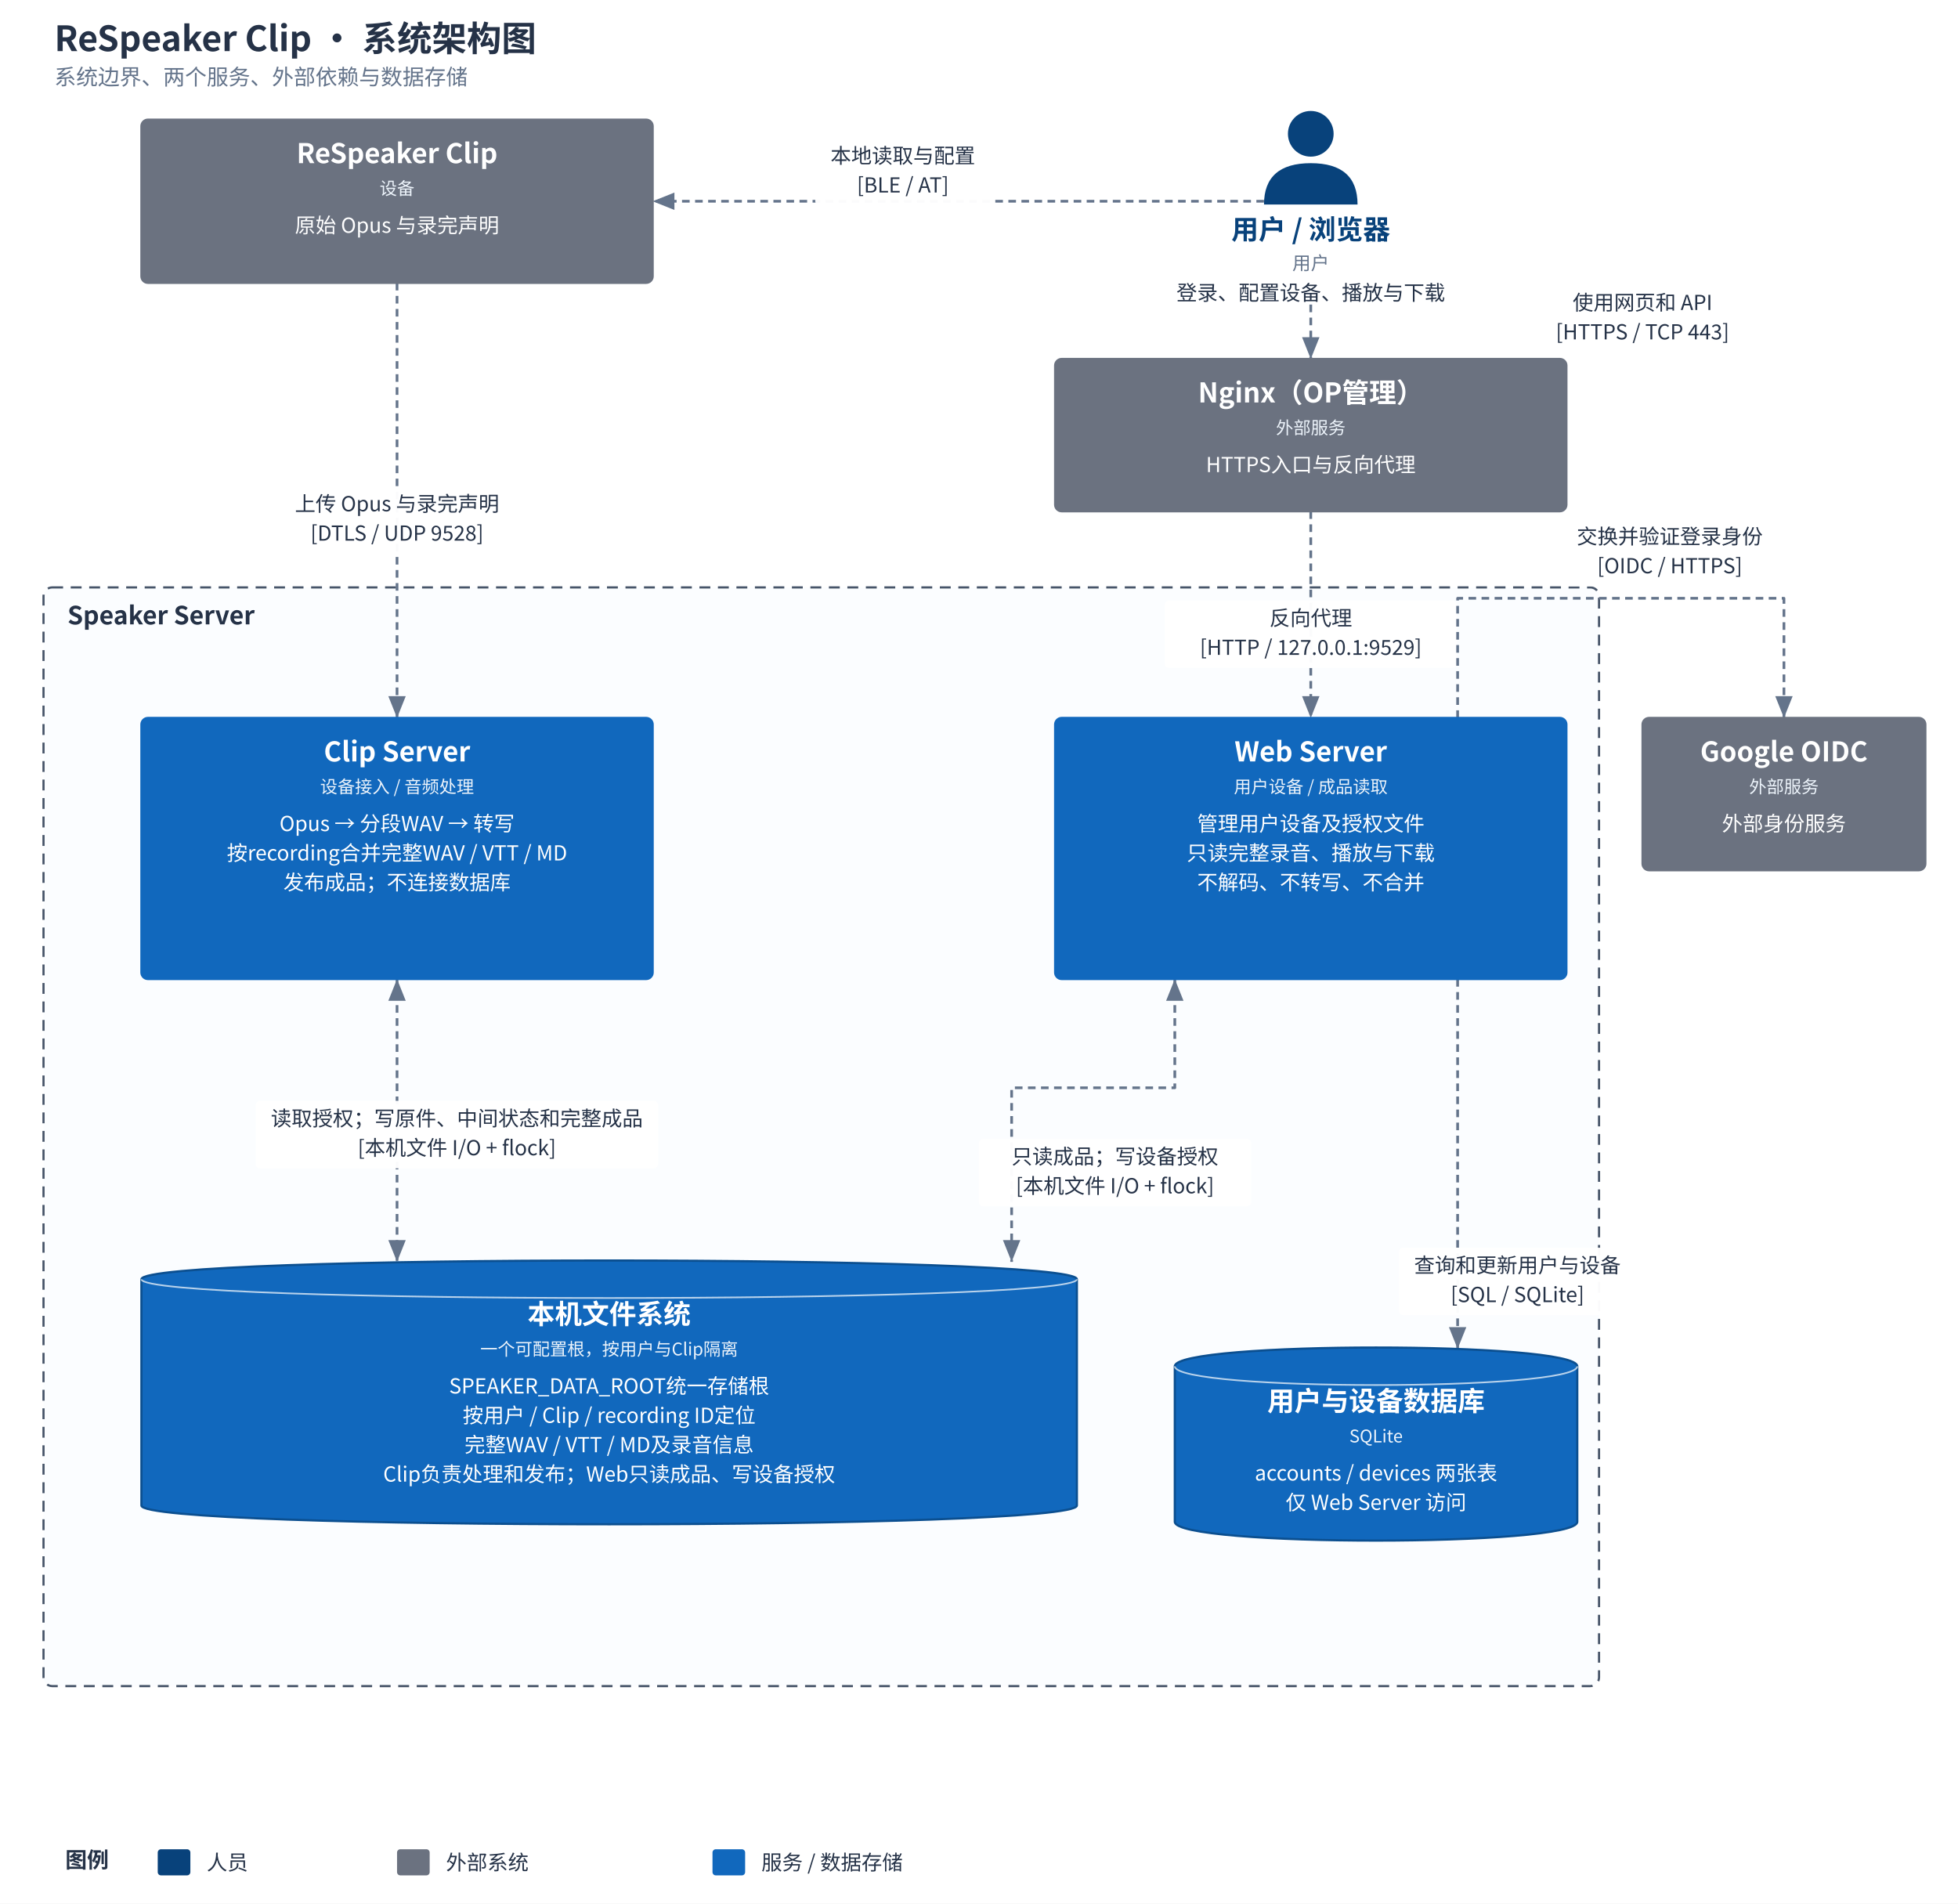
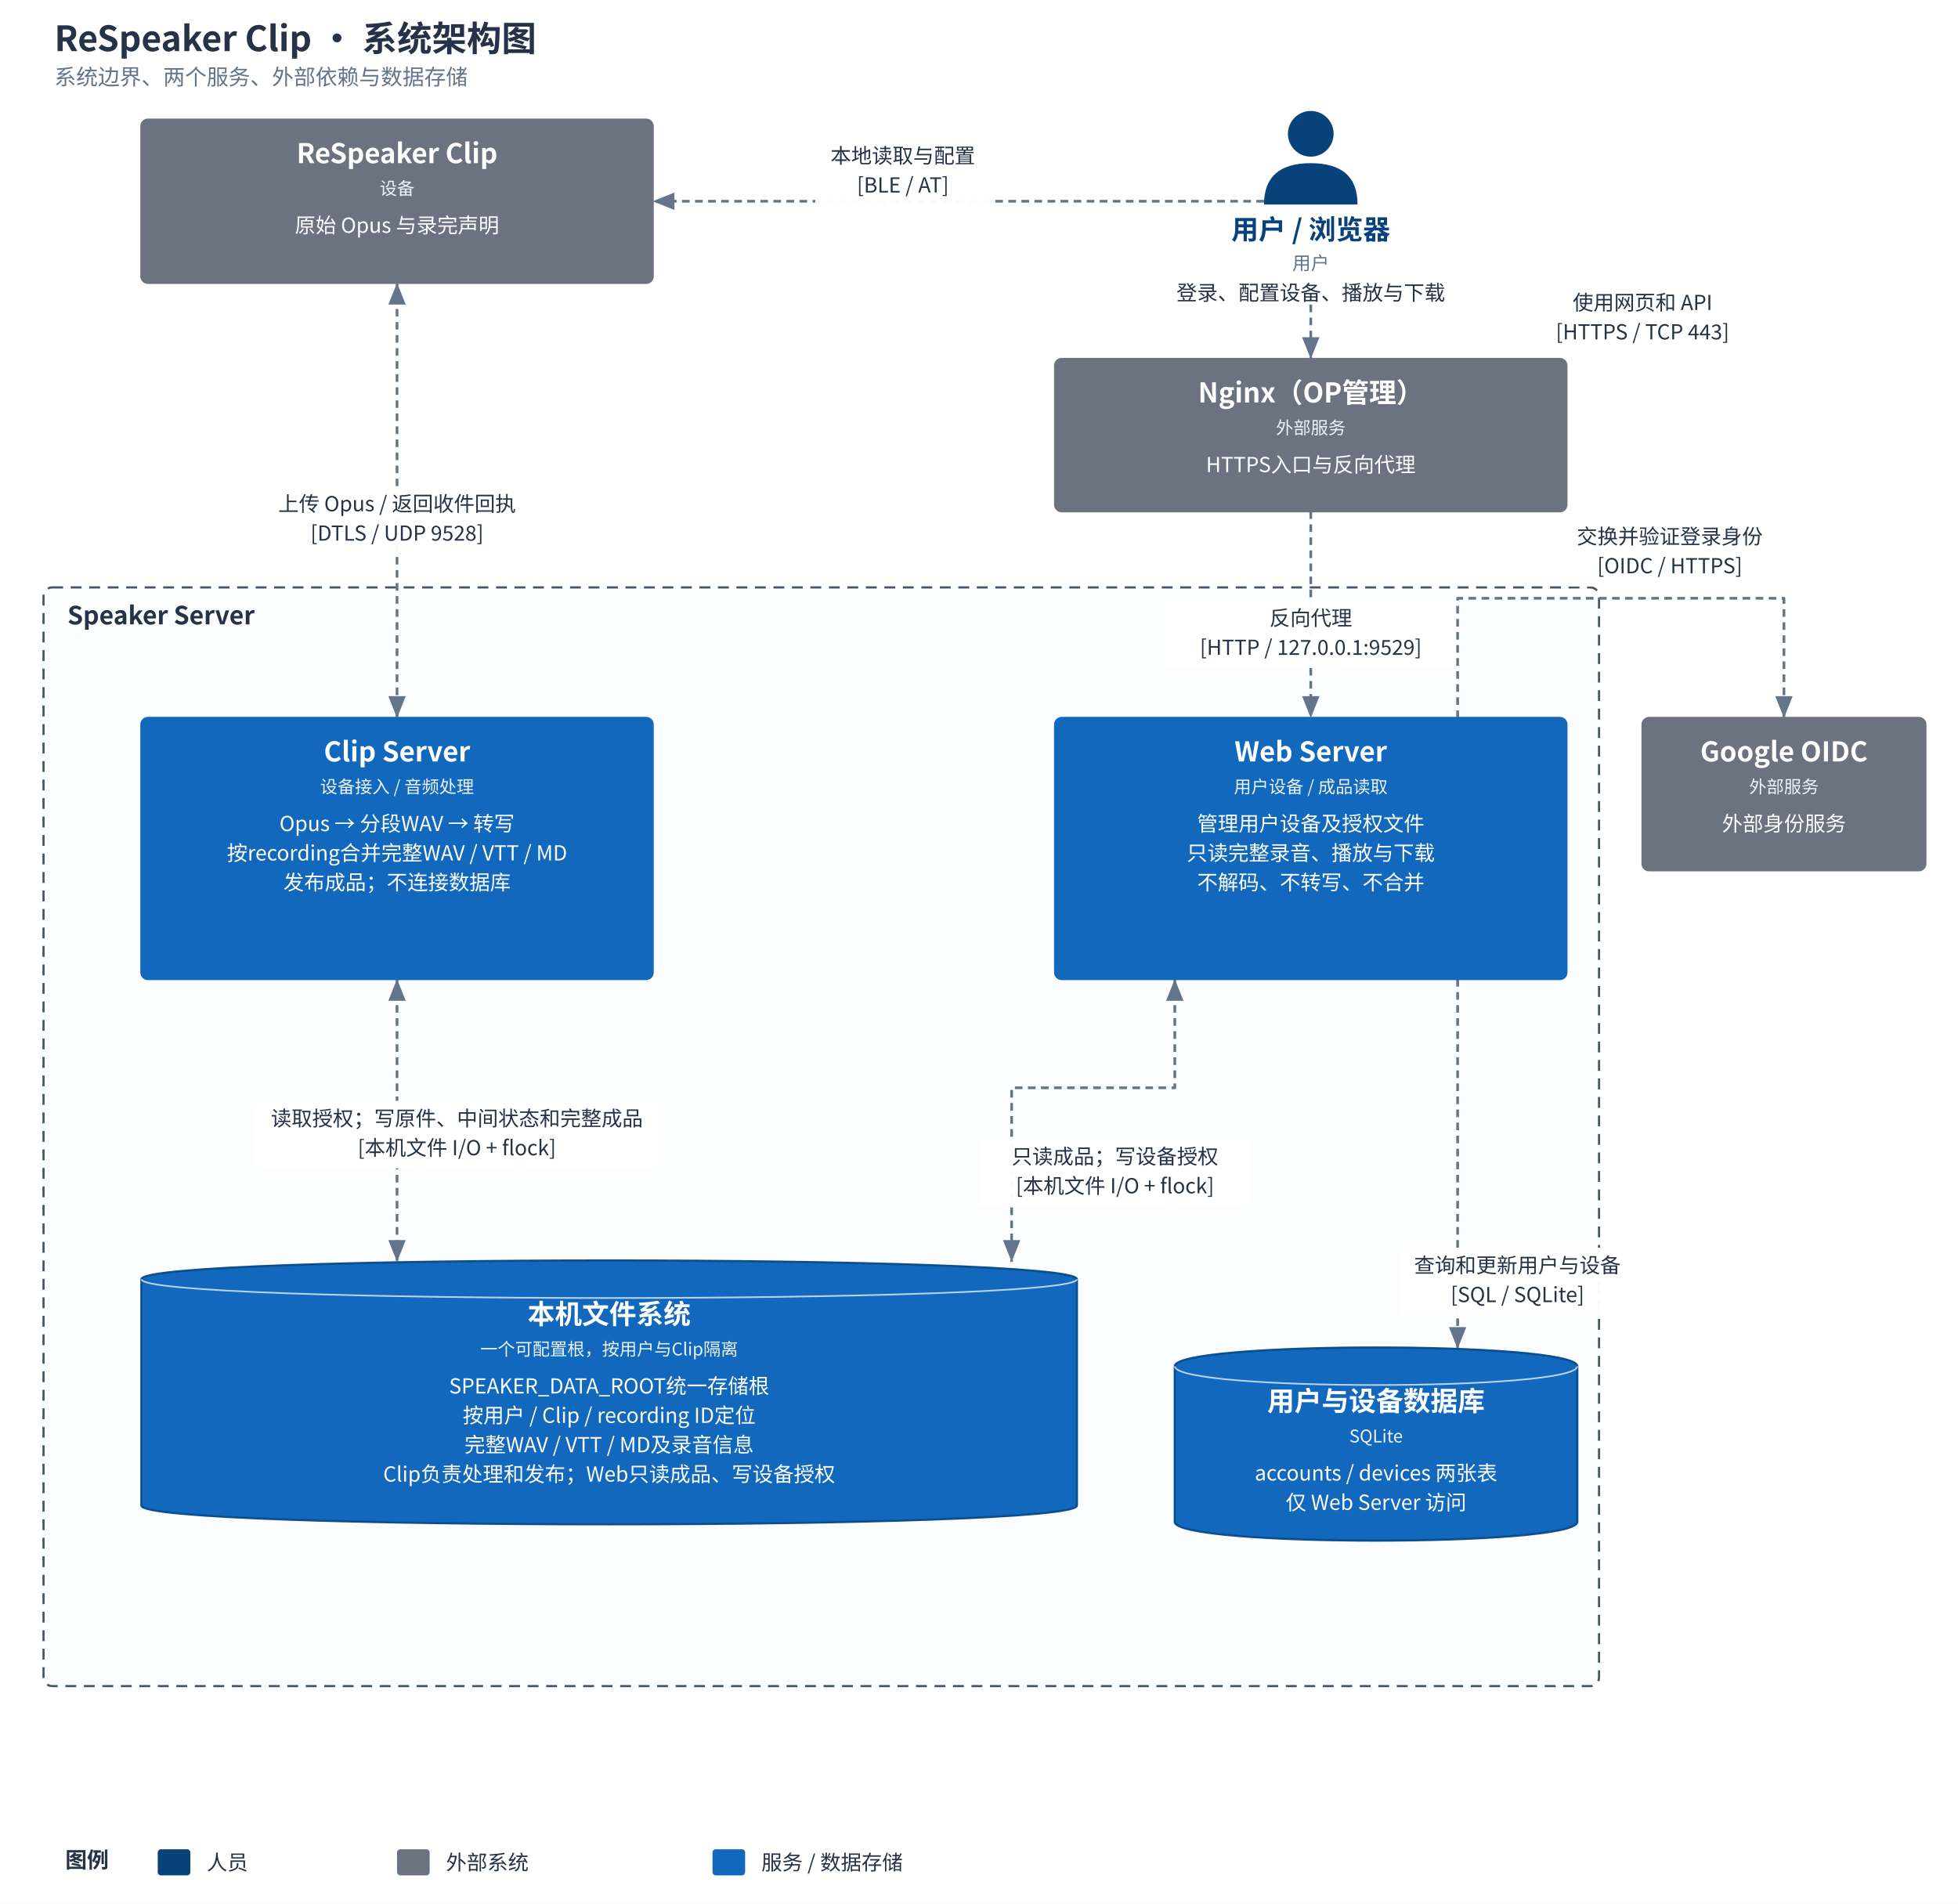
<svg xmlns="http://www.w3.org/2000/svg" width="1800" height="1750" viewBox="0 0 1800 1750" role="img" aria-labelledby="title desc">
  <rect width="1800" height="1750" fill="white" />
  <defs>
    <marker id="arrow" viewBox="0 0 12 12" refX="11" refY="6" markerWidth="10" markerHeight="10" orient="auto-start-reverse">
      <path d="M 1 1 L 11 6 L 1 11 Z" fill="#64748b" />
    </marker>
  </defs>
  <g font-family="PingFang SC,Microsoft YaHei,Noto Sans CJK SC,Arial,sans-serif">
    <text x="50" y="47" text-anchor="start" font-size="32" font-weight="600" fill="#253247">ReSpeaker Clip · 系统架构图</text>
    <text x="50" y="78" text-anchor="start" font-size="20" font-weight="400" fill="#64748b">系统边界、两个服务、外部依赖与数据存储</text>
    <rect x="40" y="540" width="1430" height="1010" rx="8" fill="#fbfdff" stroke="#475569" stroke-width="2" stroke-dasharray="10 7" />
    <text x="62" y="574" text-anchor="start" font-size="23" font-weight="600" fill="#253247">Speaker Server</text>
    <path d="M 1162 185 L 600 185" fill="none" stroke="#64748b" stroke-width="2.5" stroke-dasharray="7 5" stroke-linejoin="round" />
    <polygon points="600.0,185.0 620.0,177.0 620.0,193.0" fill="#64748b" />
    <rect x="749.5" y="127" width="161.0" height="62" rx="4" fill="white" fill-opacity="0.97" />
    <text x="830" y="150" text-anchor="middle" font-size="19" font-weight="400" fill="#253247">本地读取与配置</text>
    <text x="830" y="177" text-anchor="middle" font-size="19" font-weight="400" fill="#253247">[BLE / AT]</text>
    <path d="M 1205 280 L 1205 330" fill="none" stroke="#64748b" stroke-width="2.5" stroke-dasharray="7 5" stroke-linejoin="round" />
    <polygon points="1205.0,330.0 1197.0,310.0 1213.0,310.0" fill="#64748b" />
    <rect x="1407.2" y="262" width="205.7" height="62" rx="4" fill="white" fill-opacity="0.97" />
    <text x="1510" y="285" text-anchor="middle" font-size="19" font-weight="400" fill="#253247">使用网页和 API</text>
    <text x="1510" y="312" text-anchor="middle" font-size="19" font-weight="400" fill="#253247">[HTTPS / TCP 443]</text>
    <path d="M 1205 470 L 1205 660" fill="none" stroke="#64748b" stroke-width="2.5" stroke-dasharray="7 5" stroke-linejoin="round" />
    <polygon points="1205.0,660.0 1197.0,640.0 1213.0,640.0" fill="#64748b" />
    <rect x="1070.8" y="552" width="268.4" height="62" rx="4" fill="white" fill-opacity="0.97" />
    <text x="1205" y="575" text-anchor="middle" font-size="19" font-weight="400" fill="#253247">反向代理</text>
    <text x="1205" y="602" text-anchor="middle" font-size="19" font-weight="400" fill="#253247">[HTTP / 127.0.0.1:9529]</text>
    <path d="M 365 260 L 365 660" fill="none" stroke="#64748b" stroke-width="2.5" stroke-dasharray="7 5" stroke-linejoin="round" />
    <polygon points="365.0,660.0 357.0,640.0 373.0,640.0" fill="#64748b" />
-     <rect x="253.1" y="447" width="223.7" height="62" rx="4" fill="white" fill-opacity="0.97" />
-     <text x="365" y="470" text-anchor="middle" font-size="19" font-weight="400" fill="#253247">上传 Opus 与录完声明</text>
+     <polygon points="365.0,260.0 373.0,280.0 357.0,280.0" fill="#64748b" />
+     <rect x="233.2" y="447" width="263.6" height="62" rx="4" fill="white" fill-opacity="0.97" />
+     <text x="365" y="470" text-anchor="middle" font-size="19" font-weight="400" fill="#253247">上传 Opus / 返回收件回执</text>
    <text x="365" y="497" text-anchor="middle" font-size="19" font-weight="400" fill="#253247">[DTLS / UDP 9528]</text>
    <path d="M 1340 660 L 1340 550 L 1640 550 L 1640 660" fill="none" stroke="#64748b" stroke-width="2.5" stroke-dasharray="7 5" stroke-linejoin="round" />
    <polygon points="1640.0,660.0 1632.0,640.0 1648.0,640.0" fill="#64748b" />
    <rect x="1435.5" y="477" width="199.0" height="62" rx="4" fill="white" fill-opacity="0.97" />
    <text x="1535" y="500" text-anchor="middle" font-size="19" font-weight="400" fill="#253247">交换并验证登录身份</text>
    <text x="1535" y="527" text-anchor="middle" font-size="19" font-weight="400" fill="#253247">[OIDC / HTTPS]</text>
    <path d="M 365 900 L 365 1160" fill="none" stroke="#64748b" stroke-width="2.5" stroke-dasharray="7 5" stroke-linejoin="round" />
    <polygon points="365.0,1160.0 357.0,1140.0 373.0,1140.0" fill="#64748b" />
    <polygon points="365.0,900.0 373.0,920.0 357.0,920.0" fill="#64748b" />
    <rect x="235.0" y="1012" width="370.0" height="62" rx="4" fill="white" fill-opacity="0.97" />
    <text x="420" y="1035" text-anchor="middle" font-size="19" font-weight="400" fill="#253247">读取授权；写原件、中间状态和完整成品</text>
    <text x="420" y="1062" text-anchor="middle" font-size="19" font-weight="400" fill="#253247">[本机文件 I/O + flock]</text>
    <path d="M 1080 900 L 1080 1000 L 930 1000 L 930 1160" fill="none" stroke="#64748b" stroke-width="2.5" stroke-dasharray="7 5" stroke-linejoin="round" />
    <polygon points="930.0,1160.0 922.0,1140.0 938.0,1140.0" fill="#64748b" />
    <polygon points="1080.0,900.0 1088.0,920.0 1072.0,920.0" fill="#64748b" />
    <rect x="899.9" y="1047" width="250.3" height="62" rx="4" fill="white" fill-opacity="0.97" />
    <text x="1025" y="1070" text-anchor="middle" font-size="19" font-weight="400" fill="#253247">只读成品；写设备授权</text>
    <text x="1025" y="1097" text-anchor="middle" font-size="19" font-weight="400" fill="#253247">[本机文件 I/O + flock]</text>
    <path d="M 1340 900 L 1340 1240" fill="none" stroke="#64748b" stroke-width="2.5" stroke-dasharray="7 5" stroke-linejoin="round" />
    <polygon points="1340.0,1240.0 1332.0,1220.0 1348.0,1220.0" fill="#64748b" />
    <rect x="1286.0" y="1147" width="218.0" height="62" rx="4" fill="white" fill-opacity="0.97" />
    <text x="1395" y="1170" text-anchor="middle" font-size="19" font-weight="400" fill="#253247">查询和更新用户与设备</text>
    <text x="1395" y="1197" text-anchor="middle" font-size="19" font-weight="400" fill="#253247">[SQL / SQLite]</text>
    <circle cx="1205.0" cy="123" r="21" fill="#08427b" />
    <path d="M 1162.0 188 Q 1162.0 150 1205.0 150 Q 1248.0 150 1248.0 188 Z" fill="#08427b" />
    <text x="1205.0" y="220" text-anchor="middle" font-size="25" font-weight="600" fill="#08427b">用户 / 浏览器</text>
    <text x="1205.0" y="248" text-anchor="middle" font-size="17" font-weight="400" fill="#64748b">用户</text>
    <text x="1205.0" y="276" text-anchor="middle" font-size="19" font-weight="400" fill="#253247">登录、配置设备、播放与下载</text>
    <rect x="130" y="110" width="470" height="150" rx="6" fill="#6b7280" stroke="#6b7280" stroke-width="2" />
    <text x="365.0" y="150" text-anchor="middle" font-size="25" font-weight="600" fill="white">ReSpeaker Clip</text>
    <text x="365.0" y="179" text-anchor="middle" font-size="16" font-weight="400" fill="#edf4fb">设备</text>
    <text x="365.0" y="214" text-anchor="middle" font-size="19" font-weight="400" fill="white">原始 Opus 与录完声明</text>
    <rect x="970" y="330" width="470" height="140" rx="6" fill="#6b7280" stroke="#6b7280" stroke-width="2" />
    <text x="1205.0" y="370" text-anchor="middle" font-size="25" font-weight="600" fill="white">Nginx（OP管理）</text>
    <text x="1205.0" y="399" text-anchor="middle" font-size="16" font-weight="400" fill="#edf4fb">外部服务</text>
    <text x="1205.0" y="434" text-anchor="middle" font-size="19" font-weight="400" fill="white">HTTPS入口与反向代理</text>
    <rect x="1510" y="660" width="260" height="140" rx="6" fill="#6b7280" stroke="#6b7280" stroke-width="2" />
    <text x="1640.0" y="700" text-anchor="middle" font-size="25" font-weight="600" fill="white">Google OIDC</text>
    <text x="1640.0" y="729" text-anchor="middle" font-size="16" font-weight="400" fill="#edf4fb">外部服务</text>
    <text x="1640.0" y="764" text-anchor="middle" font-size="19" font-weight="400" fill="white">外部身份服务</text>
    <rect x="130" y="660" width="470" height="240" rx="6" fill="#1168bd" stroke="#1168bd" stroke-width="2" />
    <text x="365.0" y="700" text-anchor="middle" font-size="25" font-weight="600" fill="white">Clip Server</text>
    <text x="365.0" y="729" text-anchor="middle" font-size="16" font-weight="400" fill="#edf4fb">设备接入 / 音频处理</text>
    <text x="365.0" y="764" text-anchor="middle" font-size="19" font-weight="400" fill="white">Opus → 分段WAV → 转写</text>
    <text x="365.0" y="791" text-anchor="middle" font-size="19" font-weight="400" fill="white">按recording合并完整WAV / VTT / MD</text>
    <text x="365.0" y="818" text-anchor="middle" font-size="19" font-weight="400" fill="white">发布成品；不连接数据库</text>
    <rect x="970" y="660" width="470" height="240" rx="6" fill="#1168bd" stroke="#1168bd" stroke-width="2" />
    <text x="1205.0" y="700" text-anchor="middle" font-size="25" font-weight="600" fill="white">Web Server</text>
    <text x="1205.0" y="729" text-anchor="middle" font-size="16" font-weight="400" fill="#edf4fb">用户设备 / 成品读取</text>
    <text x="1205.0" y="764" text-anchor="middle" font-size="19" font-weight="400" fill="white">管理用户设备及授权文件</text>
    <text x="1205.0" y="791" text-anchor="middle" font-size="19" font-weight="400" fill="white">只读完整录音、播放与下载</text>
    <text x="1205.0" y="818" text-anchor="middle" font-size="19" font-weight="400" fill="white">不解码、不转写、不合并</text>
    <path d="M130 1176 C130 1153,990 1153,990 1176 L990 1384 C990 1407,130 1407,130 1384 Z" fill="#1168bd" stroke="#0b4f90" stroke-width="2" />
    <path d="M130 1176 C130 1199,990 1199,990 1176" fill="none" stroke="white" stroke-opacity=".7" stroke-width="1.5" />
    <text x="560.0" y="1217" text-anchor="middle" font-size="25" font-weight="600" fill="white">本机文件系统</text>
    <text x="560.0" y="1246" text-anchor="middle" font-size="16" font-weight="400" fill="#edf4fb">一个可配置根，按用户与Clip隔离</text>
    <text x="560.0" y="1281" text-anchor="middle" font-size="19" font-weight="400" fill="white">SPEAKER_DATA_ROOT统一存储根</text>
    <text x="560.0" y="1308" text-anchor="middle" font-size="19" font-weight="400" fill="white">按用户 / Clip / recording ID定位</text>
    <text x="560.0" y="1335" text-anchor="middle" font-size="19" font-weight="400" fill="white">完整WAV / VTT / MD及录音信息</text>
    <text x="560.0" y="1362" text-anchor="middle" font-size="19" font-weight="400" fill="white">Clip负责处理和发布；Web只读成品、写设备授权</text>
    <path d="M1080 1256 C1080 1233,1450 1233,1450 1256 L1450 1399 C1450 1422,1080 1422,1080 1399 Z" fill="#1168bd" stroke="#0b4f90" stroke-width="2" />
    <path d="M1080 1256 C1080 1279,1450 1279,1450 1256" fill="none" stroke="white" stroke-opacity=".7" stroke-width="1.5" />
    <text x="1265.0" y="1297" text-anchor="middle" font-size="25" font-weight="600" fill="white">用户与设备数据库</text>
    <text x="1265.0" y="1326" text-anchor="middle" font-size="16" font-weight="400" fill="#edf4fb">SQLite</text>
    <text x="1265.0" y="1361" text-anchor="middle" font-size="19" font-weight="400" fill="white">accounts / devices 两张表</text>
    <text x="1265.0" y="1388" text-anchor="middle" font-size="19" font-weight="400" fill="white">仅 Web Server 访问</text>
    <text x="60" y="1717" text-anchor="start" font-size="20" font-weight="600" fill="#253247">图例</text>
    <rect x="145" y="1700" width="30" height="24" rx="3" fill="#08427b" />
    <text x="190" y="1719" text-anchor="start" font-size="19" font-weight="400" fill="#253247">人员</text>
    <rect x="365" y="1700" width="30" height="24" rx="3" fill="#6b7280" />
    <text x="410" y="1719" text-anchor="start" font-size="19" font-weight="400" fill="#253247">外部系统</text>
    <rect x="655" y="1700" width="30" height="24" rx="3" fill="#1168bd" />
    <text x="700" y="1719" text-anchor="start" font-size="19" font-weight="400" fill="#253247">服务 / 数据存储</text>
  </g>
</svg>
